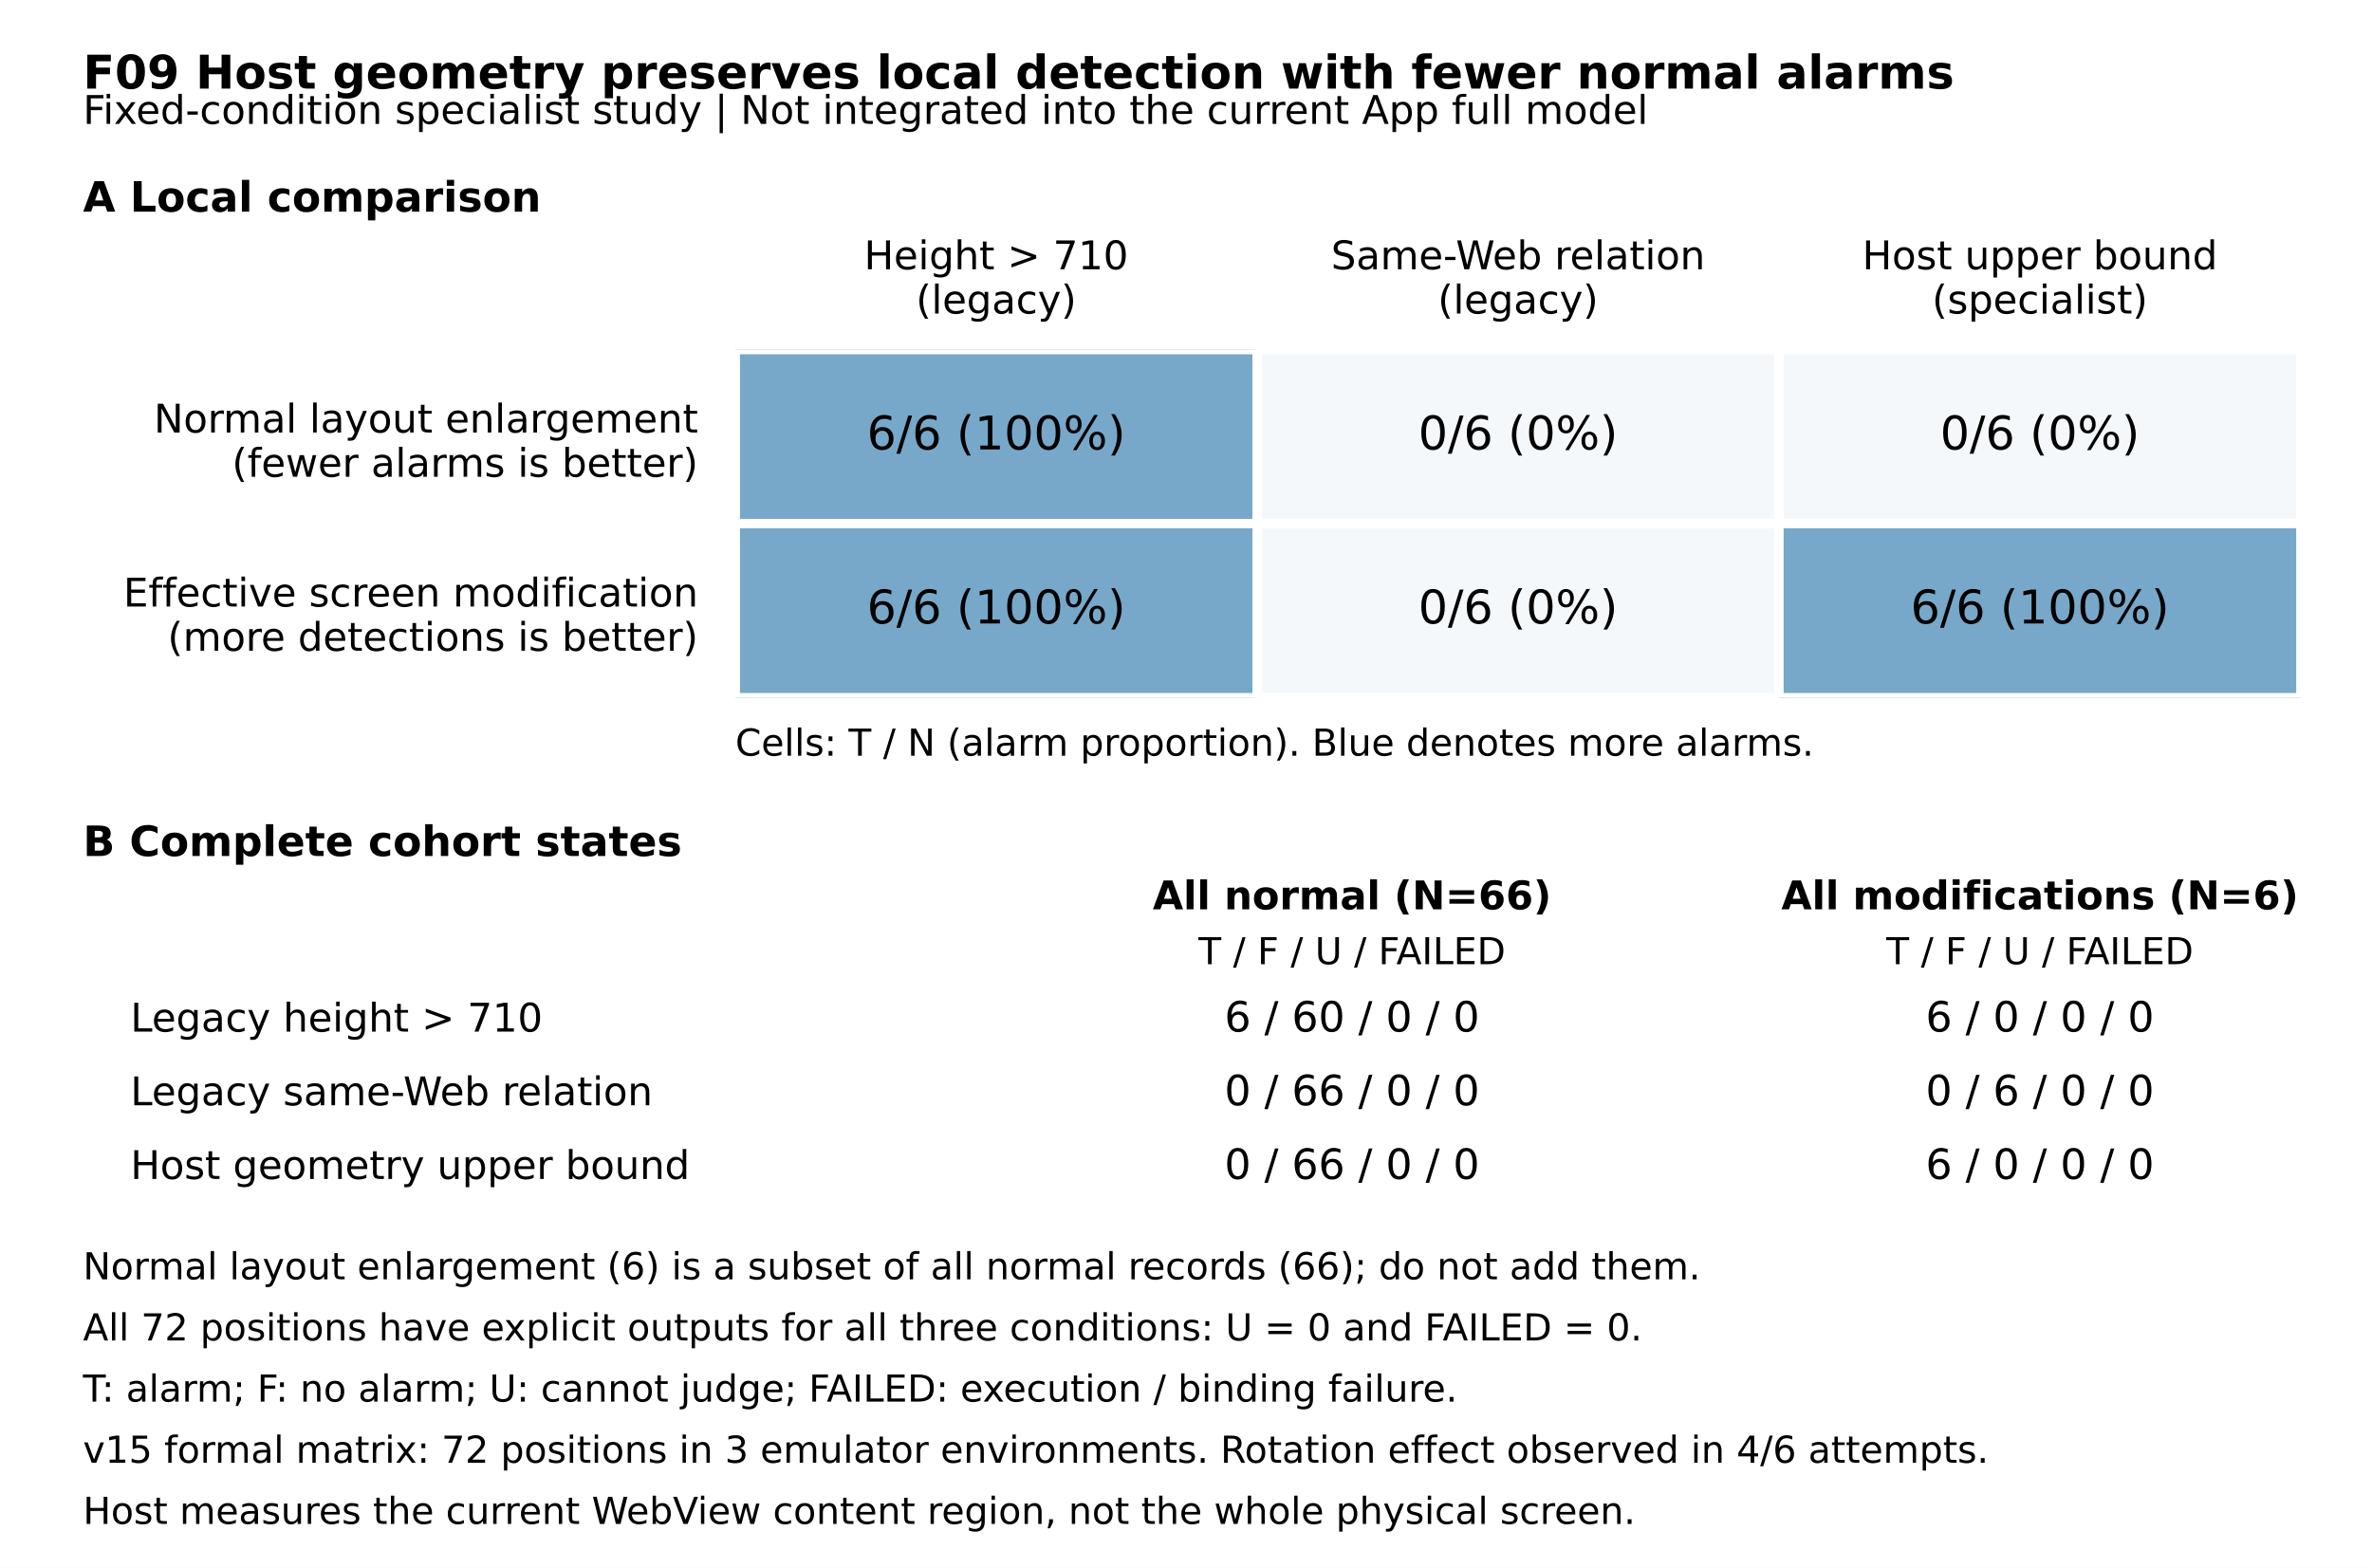
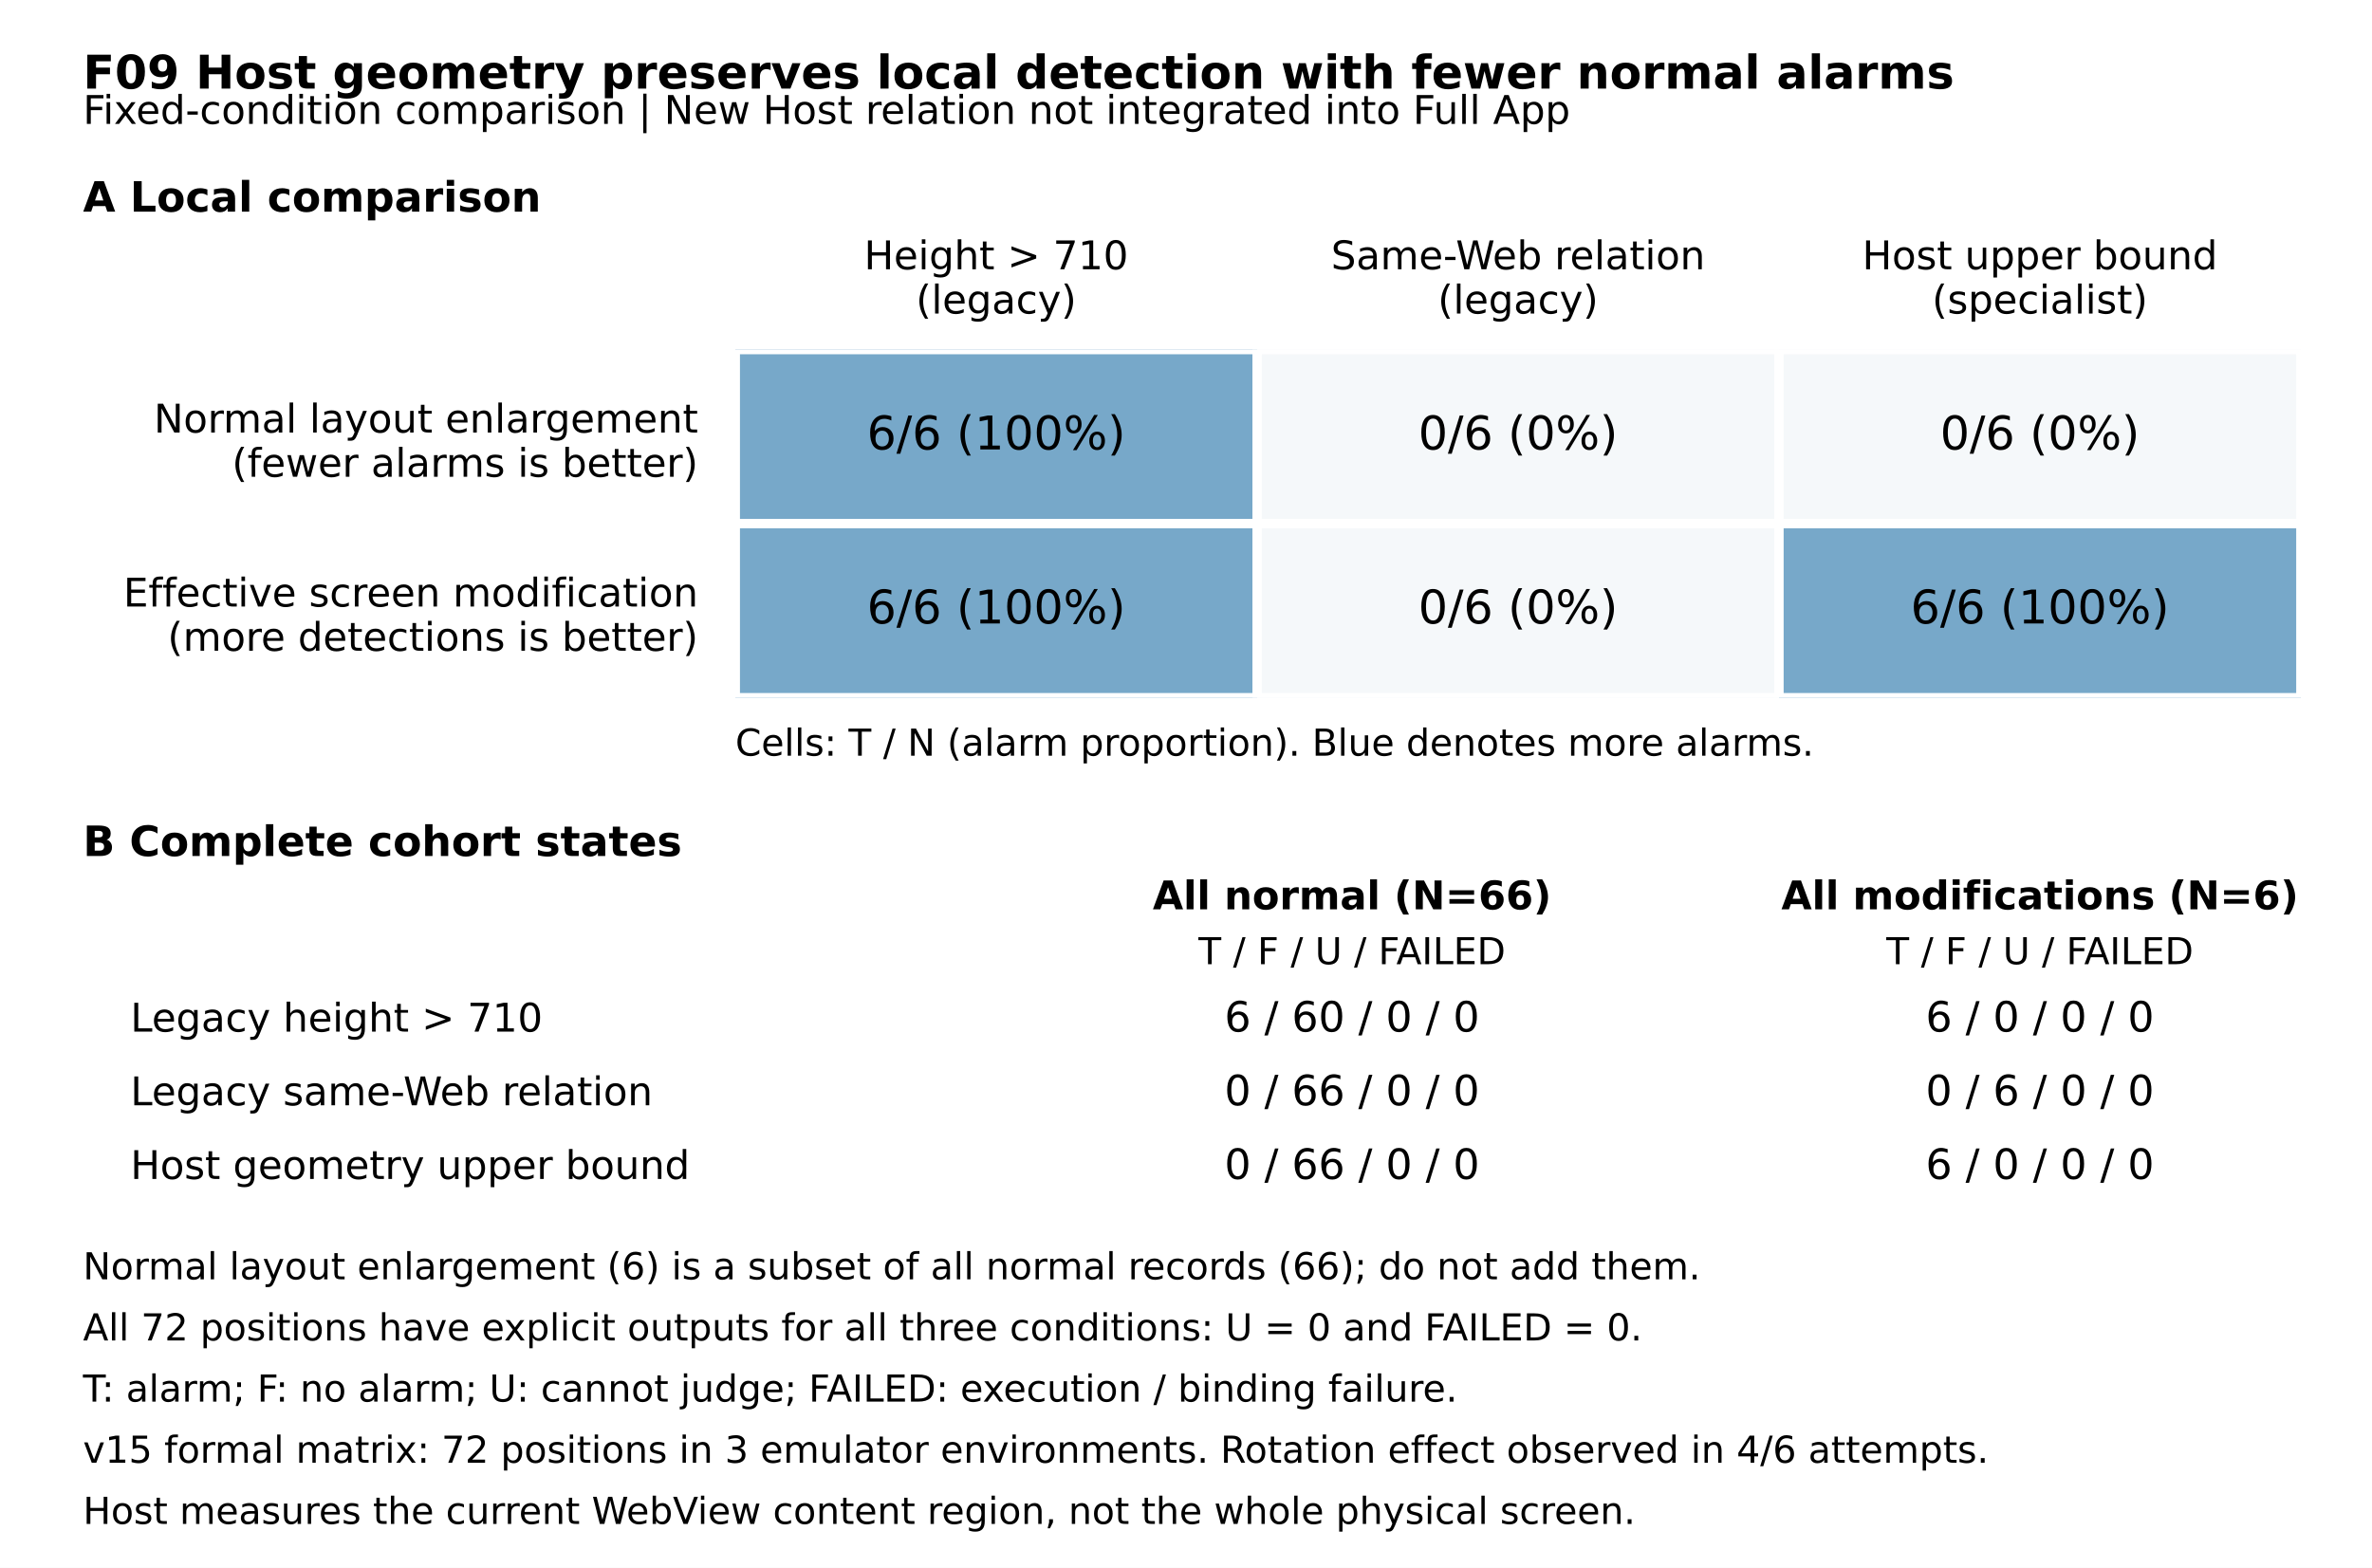
<svg xmlns="http://www.w3.org/2000/svg" width="510.236pt" height="337.323pt" viewBox="0 0 510.236 337.323" version="1.1">
  <defs>
    <style type="text/css">*{stroke-linejoin: round; stroke-linecap: butt}</style>
  </defs>
  <g id="figure_1">
    <g id="patch_1">
      <path d="M 0 337.323  L 510.236 337.323  L 510.236 0  L 0 0  z " style="fill: #ffffff" />
    </g>
    <g id="axes_1">
      <g id="patch_2">
        <path d="M 158.173 150.109  L 494.929 150.109  L 494.929 75.223  L 158.173 75.223  z " style="fill: #ffffff" />
      </g>
      <g id="QuadMesh_1">
        <path d="M 158.173 75.223  L 270.425 75.223  L 270.425 112.666  L 158.173 112.666  L 158.173 75.223  " clip-path="url(#p686e9f3ea9)" style="fill: #77a8c9; stroke: #ffffff; stroke-width: 2" />
        <path d="M 270.425 75.223  L 382.677 75.223  L 382.677 112.666  L 270.425 112.666  L 270.425 75.223  " clip-path="url(#p686e9f3ea9)" style="fill: #f5f8fa; stroke: #ffffff; stroke-width: 2" />
        <path d="M 382.677 75.223  L 494.929 75.223  L 494.929 112.666  L 382.677 112.666  L 382.677 75.223  " clip-path="url(#p686e9f3ea9)" style="fill: #f5f8fa; stroke: #ffffff; stroke-width: 2" />
        <path d="M 158.173 112.666  L 270.425 112.666  L 270.425 150.109  L 158.173 150.109  L 158.173 112.666  " clip-path="url(#p686e9f3ea9)" style="fill: #77a8c9; stroke: #ffffff; stroke-width: 2" />
        <path d="M 270.425 112.666  L 382.677 112.666  L 382.677 150.109  L 270.425 150.109  L 270.425 112.666  " clip-path="url(#p686e9f3ea9)" style="fill: #f5f8fa; stroke: #ffffff; stroke-width: 2" />
        <path d="M 382.677 112.666  L 494.929 112.666  L 494.929 150.109  L 382.677 150.109  L 382.677 112.666  " clip-path="url(#p686e9f3ea9)" style="fill: #77a8c9; stroke: #ffffff; stroke-width: 2" />
      </g>
      <g id="matplotlib.axis_1">
        <g id="xtick_1">
          <g id="line2d_1" />
          <g id="text_1">
            <text style="font-size: 8.5px; font-family: 'DejaVu Sans'" transform="translate(185.8747 57.93712)">Height &gt; 710</text>
            <text style="font-size: 8.5px; font-family: 'DejaVu Sans'" transform="translate(197.0323 67.45526)">(legacy)</text>
          </g>
        </g>
        <g id="xtick_2">
          <g id="line2d_2" />
          <g id="text_2">
            <text style="font-size: 8.5px; font-family: 'DejaVu Sans'" transform="translate(286.3216 57.93712)">Same-Web relation</text>
            <text style="font-size: 8.5px; font-family: 'DejaVu Sans'" transform="translate(309.2842 67.45526)">(legacy)</text>
          </g>
        </g>
        <g id="xtick_3">
          <g id="line2d_3" />
          <g id="text_3">
            <text style="font-size: 8.5px; font-family: 'DejaVu Sans'" transform="translate(400.5897 57.93712)">Host upper bound</text>
            <text style="font-size: 8.5px; font-family: 'DejaVu Sans'" transform="translate(415.5962 67.45526)">(specialist)</text>
          </g>
        </g>
      </g>
      <g id="matplotlib.axis_2">
        <g id="ytick_1">
          <g id="line2d_4" />
          <g id="text_4">
            <text style="font-size: 8.5px; font-family: 'DejaVu Sans'" transform="translate(33.10565 93.06054)">Normal layout enlargement</text>
            <text style="font-size: 8.5px; font-family: 'DejaVu Sans'" transform="translate(49.90112 102.5787)">(fewer alarms is better)</text>
          </g>
        </g>
        <g id="ytick_2">
          <g id="line2d_5" />
          <g id="text_5">
            <text style="font-size: 8.5px; font-family: 'DejaVu Sans'" transform="translate(26.5487 130.5034)">Effective screen modification</text>
            <text style="font-size: 8.5px; font-family: 'DejaVu Sans'" transform="translate(36.04612 140.0215)">(more detections is better)</text>
          </g>
        </g>
      </g>
      <g id="text_6">
        <text style="font-size: 10px; font-family: 'DejaVu Sans'; text-anchor: middle" x="214.299" y="96.704" transform="rotate(-0 214.2992 96.70378)">6/6 (100%)</text>
      </g>
      <g id="text_7">
        <text style="font-size: 10px; font-family: 'DejaVu Sans'; text-anchor: middle" x="326.551" y="96.704" transform="rotate(-0 326.5512 96.70378)">0/6 (0%)</text>
      </g>
      <g id="text_8">
        <text style="font-size: 10px; font-family: 'DejaVu Sans'; text-anchor: middle" x="438.803" y="96.704" transform="rotate(-0 438.8032 96.70378)">0/6 (0%)</text>
      </g>
      <g id="text_9">
        <text style="font-size: 10px; font-family: 'DejaVu Sans'; text-anchor: middle" x="214.299" y="134.147" transform="rotate(-0 214.2992 134.1466)">6/6 (100%)</text>
      </g>
      <g id="text_10">
        <text style="font-size: 10px; font-family: 'DejaVu Sans'; text-anchor: middle" x="326.551" y="134.147" transform="rotate(-0 326.5512 134.1466)">0/6 (0%)</text>
      </g>
      <g id="text_11">
        <text style="font-size: 10px; font-family: 'DejaVu Sans'; text-anchor: middle" x="438.803" y="134.147" transform="rotate(-0 438.8032 134.1466)">6/6 (100%)</text>
      </g>
    </g>
    <g id="text_12">
      <text style="font-weight: 700; font-size: 10px; font-family: 'DejaVu Sans'; text-anchor: start" x="17.858" y="19.067" transform="rotate(-0 17.85827 19.06741)">F09  Host geometry preserves local detection with fewer normal alarms</text>
    </g>
    <g id="text_13">
-       <text style="font-size: 8.5px; font-family: 'DejaVu Sans'; text-anchor: start" x="17.858" y="26.649" transform="rotate(-0 17.85827 26.6485)">Fixed-condition specialist study | Not integrated into the current App full model</text>
+       <text style="font-size: 8.5px; font-family: 'DejaVu Sans'; text-anchor: start" x="17.858" y="26.649" transform="rotate(-0 17.85827 26.6485)">Fixed-condition comparison | New Host relation not integrated into Full App</text>
    </g>
    <g id="text_14">
      <text style="font-weight: 700; font-size: 9px; font-family: 'DejaVu Sans'; text-anchor: start" x="17.858" y="45.539" transform="rotate(-0 17.85827 45.53858)">A  Local comparison</text>
    </g>
    <g id="text_15">
      <text style="font-size: 8px; font-family: 'DejaVu Sans'; text-anchor: start" x="158.173" y="162.59" transform="rotate(-0 158.1732 162.5896)">Cells: T / N (alarm proportion). Blue denotes more alarms.</text>
    </g>
    <g id="text_16">
      <text style="font-weight: 700; font-size: 9px; font-family: 'DejaVu Sans'; text-anchor: start" x="17.858" y="184.178" transform="rotate(-0 17.85827 184.1783)">B  Complete cohort states</text>
    </g>
    <g id="text_17">
      <text style="font-weight: 700; font-size: 8.5px; font-family: 'DejaVu Sans'; text-anchor: middle" x="290.835" y="195.647" transform="rotate(-0 290.8346 195.6472)">All normal (N=66)</text>
    </g>
    <g id="text_18">
      <text style="font-weight: 700; font-size: 8.5px; font-family: 'DejaVu Sans'; text-anchor: middle" x="438.803" y="195.647" transform="rotate(-0 438.8032 195.6472)">All modifications (N=6)</text>
    </g>
    <g id="text_19">
      <text style="font-size: 8px; font-family: 'DejaVu Sans'; text-anchor: middle" x="290.835" y="207.454" transform="rotate(-0 290.8346 207.4535)">T / F / U / FAILED</text>
    </g>
    <g id="text_20">
      <text style="font-size: 8px; font-family: 'DejaVu Sans'; text-anchor: middle" x="438.803" y="207.454" transform="rotate(-0 438.8032 207.4535)">T / F / U / FAILED</text>
    </g>
    <g id="text_21">
      <text style="font-size: 8.5px; font-family: 'DejaVu Sans'; text-anchor: start" x="28.063" y="221.958" transform="rotate(-0 28.06299 221.9584)">Legacy height &gt; 710</text>
    </g>
    <g id="text_22">
      <text style="font-size: 9px; font-family: 'DejaVu Sans'; text-anchor: middle" x="290.835" y="221.958" transform="rotate(-0 290.8346 221.9584)">6 / 60 / 0 / 0</text>
    </g>
    <g id="text_23">
      <text style="font-size: 9px; font-family: 'DejaVu Sans'; text-anchor: middle" x="438.803" y="221.958" transform="rotate(-0 438.8032 221.9584)">6 / 0 / 0 / 0</text>
    </g>
    <g id="text_24">
      <text style="font-size: 8.5px; font-family: 'DejaVu Sans'; text-anchor: start" x="28.063" y="237.813" transform="rotate(-0 28.06299 237.8126)">Legacy same-Web relation</text>
    </g>
    <g id="text_25">
      <text style="font-size: 9px; font-family: 'DejaVu Sans'; text-anchor: middle" x="290.835" y="237.813" transform="rotate(-0 290.8346 237.8126)">0 / 66 / 0 / 0</text>
    </g>
    <g id="text_26">
      <text style="font-size: 9px; font-family: 'DejaVu Sans'; text-anchor: middle" x="438.803" y="237.813" transform="rotate(-0 438.8032 237.8126)">0 / 6 / 0 / 0</text>
    </g>
    <g id="text_27">
      <text style="font-size: 8.5px; font-family: 'DejaVu Sans'; text-anchor: start" x="28.063" y="253.667" transform="rotate(-0 28.06299 253.6668)">Host geometry upper bound</text>
    </g>
    <g id="text_28">
      <text style="font-size: 9px; font-family: 'DejaVu Sans'; text-anchor: middle" x="290.835" y="253.667" transform="rotate(-0 290.8346 253.6668)">0 / 66 / 0 / 0</text>
    </g>
    <g id="text_29">
      <text style="font-size: 9px; font-family: 'DejaVu Sans'; text-anchor: middle" x="438.803" y="253.667" transform="rotate(-0 438.8032 253.6668)">6 / 0 / 0 / 0</text>
    </g>
    <g id="text_30">
      <text style="font-size: 8px; font-family: 'DejaVu Sans'; text-anchor: start" x="17.858" y="275.255" transform="rotate(-0 17.85827 275.2554)">Normal layout enlargement (6) is a subset of all normal records (66); do not add them.</text>
    </g>
    <g id="text_31">
      <text style="font-size: 8px; font-family: 'DejaVu Sans'; text-anchor: start" x="17.858" y="288.411" transform="rotate(-0 17.85827 288.411)">All 72 positions have explicit outputs for all three conditions: U = 0 and FAILED = 0.</text>
    </g>
    <g id="text_32">
      <text style="font-size: 8px; font-family: 'DejaVu Sans'; text-anchor: start" x="17.858" y="301.567" transform="rotate(-0 17.85827 301.5666)">T: alarm; F: no alarm; U: cannot judge; FAILED: execution / binding failure.</text>
    </g>
    <g id="text_33">
      <text style="font-size: 8px; font-family: 'DejaVu Sans'; text-anchor: start" x="17.858" y="314.722" transform="rotate(-0 17.85827 314.7222)">v15 formal matrix: 72 positions in 3 emulator environments. Rotation effect observed in 4/6 attempts.</text>
    </g>
    <g id="text_34">
      <text style="font-size: 8px; font-family: 'DejaVu Sans'; text-anchor: start" x="17.858" y="327.878" transform="rotate(-0 17.85827 327.8778)">Host measures the current WebView content region, not the whole physical screen.</text>
    </g>
  </g>
  <defs>
    <clipPath id="p686e9f3ea9">
      <rect x="158.173" y="75.223" width="336.756" height="74.886" />
    </clipPath>
  </defs>
</svg>
